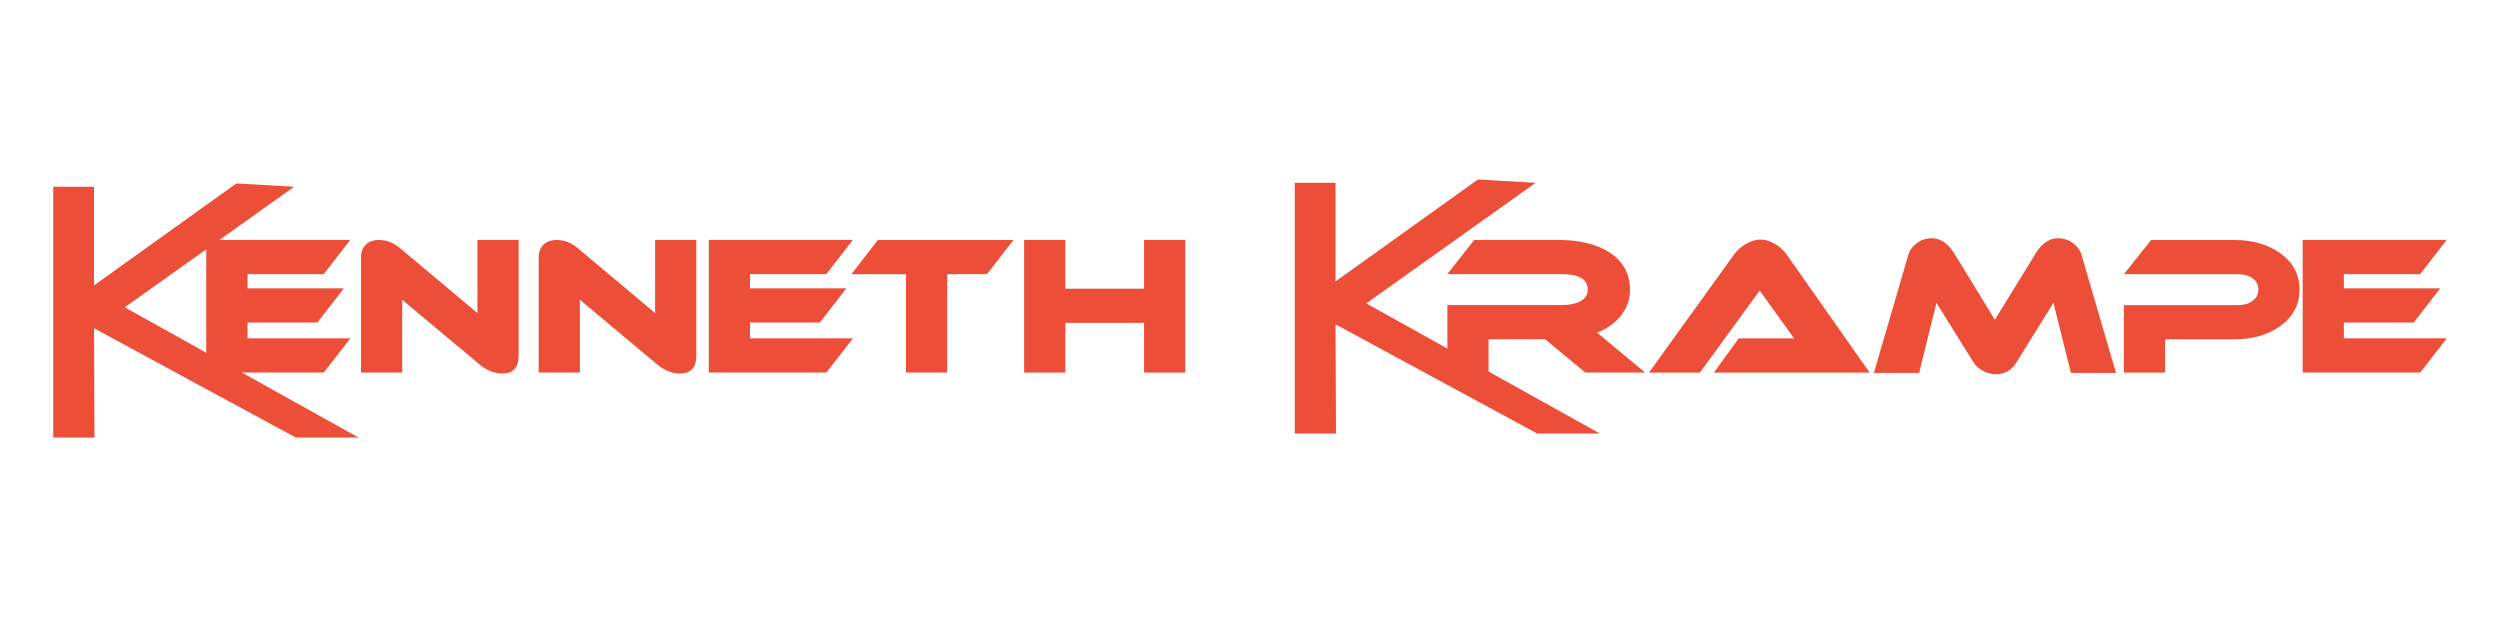
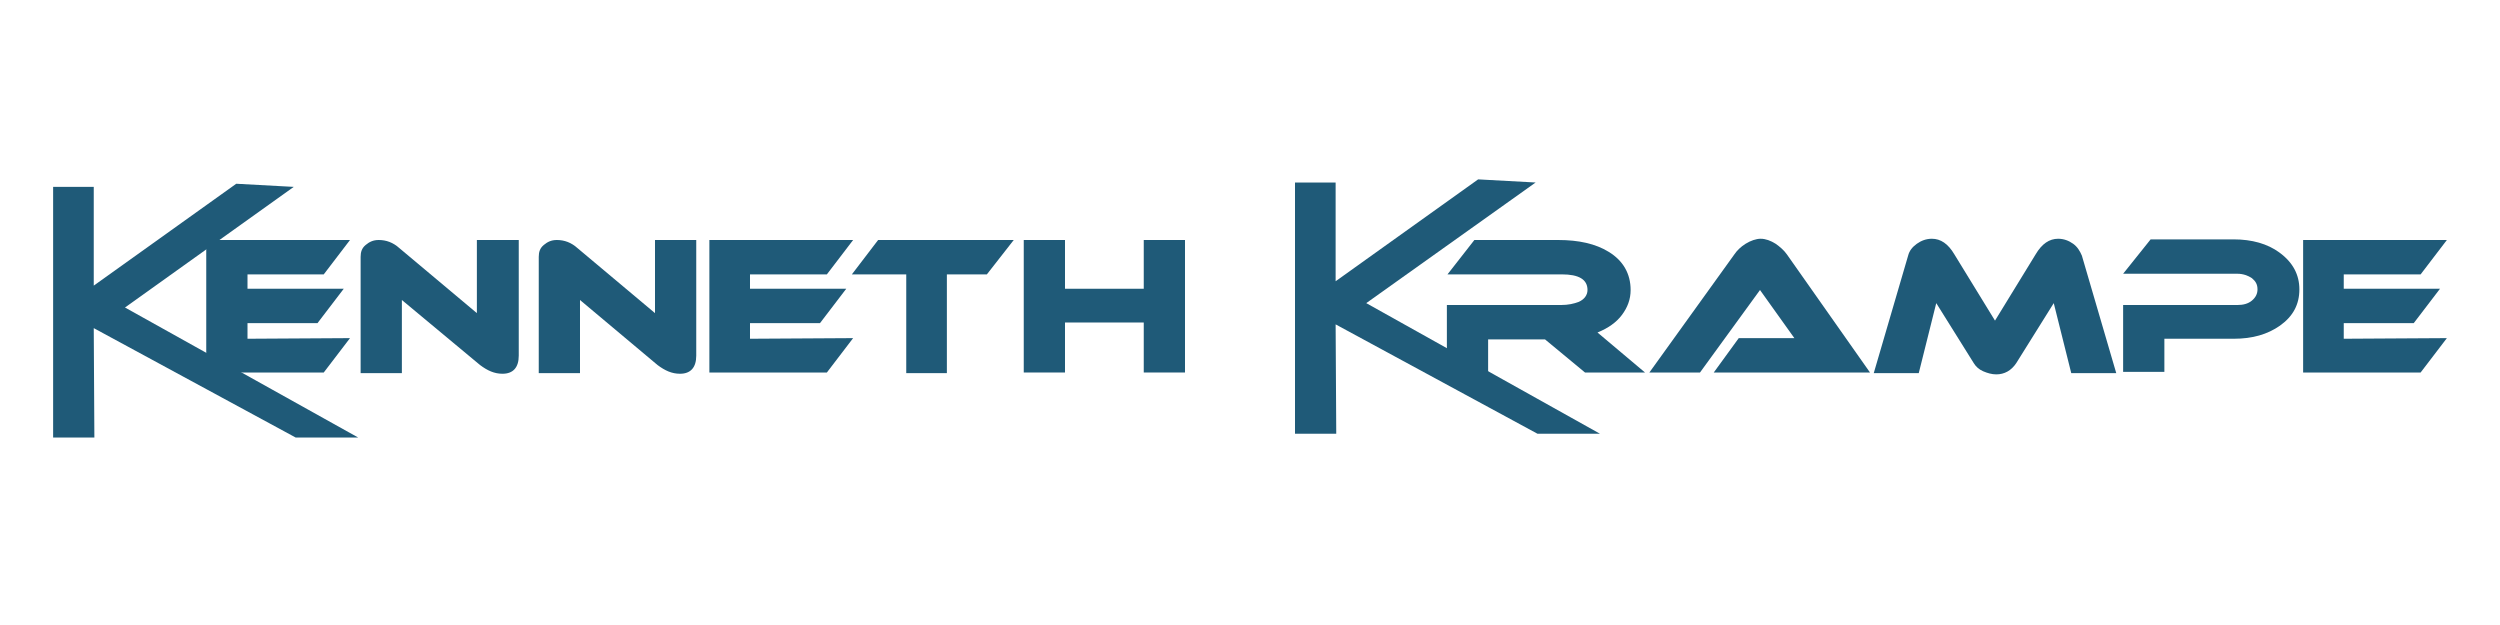
<svg xmlns="http://www.w3.org/2000/svg" version="1.1" id="Layer_1" x="0px" y="0px" viewBox="0 0 400 100" style="enable-background:new 0 0 400 100;" xml:space="preserve">
  <style type="text/css">
- 	.st0{fill:#EC4E38;}
+ 	.st0{fill:#1F5A78;}
</style>
-   <path class="st0" d="M56.05,54.14l-4.24,5.47H33V38.39h23.04l-4.24,5.47H39.6v2.27h15.42l-4.24,5.47H39.6v2.53H56.05z" />
-   <path class="st0" d="M57.35,70H47.32L15.04,52.52L15.12,70h-6.6V29.88h6.52v15.78l22.78-16.31l9.24,0.53l-27.1,19.29L57.35,70z" />
-   <path class="st0" d="M82.98,56.88c0,1.92-0.87,2.88-2.62,2.88c-1.26,0-2.45-0.47-3.59-1.41L64.35,47.96v11.65h-6.59V41.11  c0-0.79,0.25-1.43,0.75-1.94c0.5-0.51,1.21-0.77,2.13-0.77c1.2,0,2.31,0.42,3.33,1.27l12.42,10.42V38.39h6.59V56.88z" />
-   <path class="st0" d="M111.41,56.88c0,1.92-0.87,2.88-2.62,2.88c-1.26,0-2.45-0.47-3.59-1.41L92.78,47.96v11.65h-6.59V41.11  c0-0.79,0.25-1.43,0.75-1.94c0.5-0.51,1.21-0.77,2.13-0.77c1.2,0,2.31,0.42,3.33,1.27l12.42,10.42V38.39h6.59V56.88z" />
-   <path class="st0" d="M136.46,54.14l-4.24,5.47h-18.81V38.39h23.04l-4.24,5.47H120v2.27h15.42l-4.24,5.47H120v2.53H136.46z" />
-   <path class="st0" d="M162.18,38.39l-4.27,5.47h-6.36v15.75h-6.59V43.87h-8.74l4.24-5.47H162.18z" />
-   <path class="st0" d="M189.64,59.61h-6.59v-7.95h-12.6v7.95h-6.59V38.39h6.59v7.8h12.6v-7.8h6.59V59.61z" />
-   <path class="st0" d="M263.22,59.61h-9.57l-6.42-5.33h-9.06v5.33h-6.59v-10.8h18.31c1.12,0,2.04-0.17,2.77-0.51  c0.92-0.44,1.38-1.08,1.38-1.94c0-1.67-1.38-2.5-4.15-2.5h-18.31l4.3-5.47h13.39c3.32,0,6,0.63,8.06,1.88  c2.31,1.43,3.47,3.47,3.47,6.12c0,1.49-0.47,2.84-1.4,4.05c-0.93,1.21-2.22,2.13-3.87,2.78L263.22,59.61z" />
-   <path class="st0" d="M274.22,59.61l3.97-5.47h8.86l-5.5-7.65l-9.57,13.13h-8.15l13.6-18.87c0.43-0.63,1.03-1.18,1.8-1.65  c0.84-0.51,1.66-0.77,2.44-0.77c0.8,0,1.62,0.26,2.44,0.77c0.73,0.45,1.31,1,1.77,1.65l13.27,18.87H274.22z" />
-   <path class="st0" d="M338.56,59.67h-7.21l-2.8-11.21l-5.95,9.57c-0.79,1.24-1.86,1.85-3.24,1.85c-0.71,0-1.39-0.18-2.06-0.53  c-0.67-0.35-1.17-0.79-1.5-1.32l-5.97-9.57l-2.77,11.21h-7.24l5.5-18.84c0.22-0.77,0.67-1.41,1.37-1.93c0.7-0.52,1.5-0.78,2.4-0.78  c1.39,0,2.6,0.82,3.62,2.47l6.47,10.57l6.5-10.57c1-1.65,2.2-2.47,3.59-2.47c0.92,0,1.73,0.26,2.41,0.78  c0.69,0.52,1.15,1.16,1.38,1.93L338.56,59.67z" />
-   <path class="st0" d="M367.93,46.34c0,2.39-1.03,4.34-3.09,5.83c-1.98,1.41-4.43,2.12-7.35,2.12h-11.08v5.33h-6.59v-10.8h18.31  c0.9,0,1.66-0.23,2.28-0.68c0.62-0.46,0.93-1.06,0.93-1.82c0-0.75-0.31-1.35-0.93-1.79c-0.62-0.44-1.38-0.66-2.28-0.66h-18.31  l4.36-5.47h13.33c2.9,0,5.35,0.71,7.33,2.12C366.9,42,367.93,43.95,367.93,46.34z" />
-   <path class="st0" d="M391.48,54.14l-4.24,5.47h-18.81V38.39h23.04l-4.24,5.47h-12.21v2.27h15.42l-4.24,5.47h-11.18v2.53H391.48z" />
-   <path class="st0" d="M255.99,69.37h-10.03l-32.28-17.48l0.08,17.48h-6.6V29.25h6.52v15.78l22.78-16.31l9.24,0.53l-27.1,19.29  L255.99,69.37z" />
+   <path class="st0" d="M56,54.1l-4.2,5.5H33V38.4h23l-4.2,5.5H39.6v2.3H55l-4.2,5.5H39.6v2.5L56,54.1L56,54.1z" />
+   <path class="st0" d="M57.3,70h-10L15,52.5L15.1,70H8.5V29.9H15v15.8l22.8-16.3l9.2,0.5L20,49.2L57.3,70z" />
+   <path class="st0" d="M83,56.9c0,1.9-0.9,2.9-2.6,2.9c-1.3,0-2.4-0.5-3.6-1.4L64.3,48v11.7h-6.6V41.1c0-0.8,0.2-1.4,0.8-1.9  s1.2-0.8,2.1-0.8c1.2,0,2.3,0.4,3.3,1.3l12.4,10.4V38.4H83C83,38.4,83,56.9,83,56.9z" />
+   <path class="st0" d="M111.4,56.9c0,1.9-0.9,2.9-2.6,2.9c-1.3,0-2.4-0.5-3.6-1.4L92.8,48v11.7h-6.6V41.1c0-0.8,0.2-1.4,0.8-1.9  s1.2-0.8,2.1-0.8c1.2,0,2.3,0.4,3.3,1.3l12.4,10.4V38.4h6.6V56.9z" />
+   <path class="st0" d="M136.5,54.1l-4.2,5.5h-18.8V38.4h23l-4.2,5.5H120v2.3h15.4l-4.2,5.5H120v2.5L136.5,54.1L136.5,54.1z" />
+   <path class="st0" d="M162.2,38.4l-4.3,5.5h-6.4v15.8H145V43.9h-8.7l4.2-5.5L162.2,38.4L162.2,38.4z" />
+   <path class="st0" d="M189.6,59.6h-6.6v-8h-12.6v8h-6.6V38.4h6.6v7.8h12.6v-7.8h6.6V59.6z" />
+   <path class="st0" d="M263.2,59.6h-9.6l-6.4-5.3h-9.1v5.3h-6.6V48.8h18.3c1.1,0,2-0.2,2.8-0.5c0.9-0.4,1.4-1.1,1.4-1.9  c0-1.7-1.4-2.5-4.1-2.5h-18.3l4.3-5.5h13.4c3.3,0,6,0.6,8.1,1.9c2.3,1.4,3.5,3.5,3.5,6.1c0,1.5-0.5,2.8-1.4,4s-2.2,2.1-3.9,2.8  L263.2,59.6z" />
+   <path class="st0" d="M274.2,59.6l4-5.5h8.9l-5.5-7.7L272,59.6h-8.1l13.6-18.9c0.4-0.6,1-1.2,1.8-1.7c0.8-0.5,1.7-0.8,2.4-0.8  c0.8,0,1.6,0.3,2.4,0.8c0.7,0.5,1.3,1,1.8,1.7l13.3,18.9L274.2,59.6L274.2,59.6z" />
+   <path class="st0" d="M338.6,59.7h-7.2l-2.8-11.2l-6,9.6c-0.8,1.2-1.9,1.8-3.2,1.8c-0.7,0-1.4-0.2-2.1-0.5c-0.7-0.3-1.2-0.8-1.5-1.3  l-6-9.6l-2.8,11.2h-7.2l5.5-18.8c0.2-0.8,0.7-1.4,1.4-1.9c0.7-0.5,1.5-0.8,2.4-0.8c1.4,0,2.6,0.8,3.6,2.5l6.5,10.6l6.5-10.6  c1-1.7,2.2-2.5,3.6-2.5c0.9,0,1.7,0.3,2.4,0.8c0.7,0.5,1.1,1.2,1.4,1.9L338.6,59.7z" />
+   <path class="st0" d="M367.9,46.3c0,2.4-1,4.3-3.1,5.8c-2,1.4-4.4,2.1-7.4,2.1h-11.1v5.3h-6.6V48.8h18.3c0.9,0,1.7-0.2,2.3-0.7  c0.6-0.5,0.9-1.1,0.9-1.8c0-0.8-0.3-1.3-0.9-1.8c-0.6-0.4-1.4-0.7-2.3-0.7h-18.3l4.4-5.5h13.3c2.9,0,5.4,0.7,7.3,2.1  C366.9,42,367.9,44,367.9,46.3z" />
+   <path class="st0" d="M391.5,54.1l-4.2,5.5h-18.8V38.4h23l-4.2,5.5H375v2.3h15.4l-4.2,5.5H375v2.5L391.5,54.1L391.5,54.1z" />
+   <path class="st0" d="M256,69.4h-10l-32.3-17.5l0.1,17.5h-6.6V29.2h6.5V45l22.8-16.3l9.2,0.5l-27.1,19.3L256,69.4z" />
</svg>
